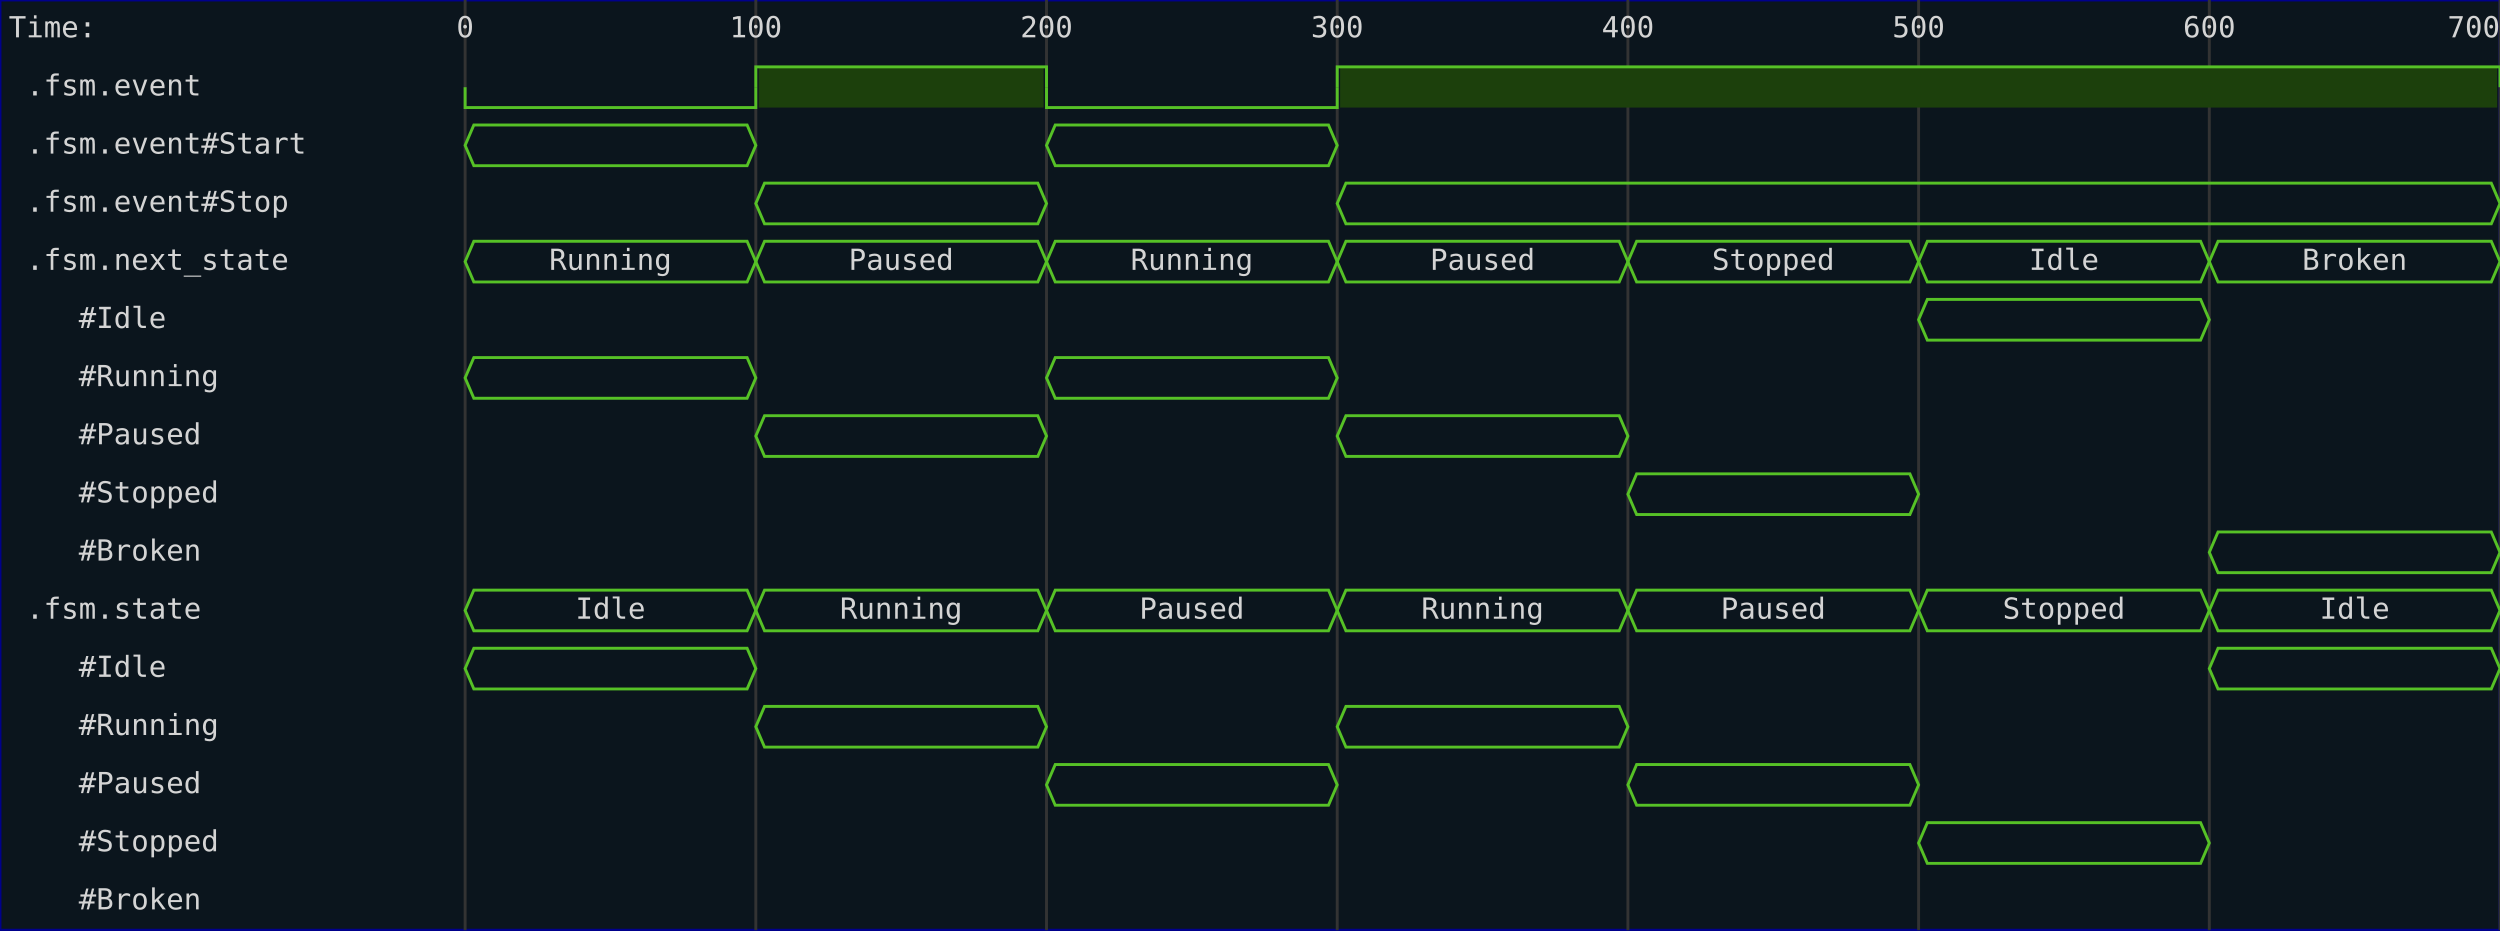
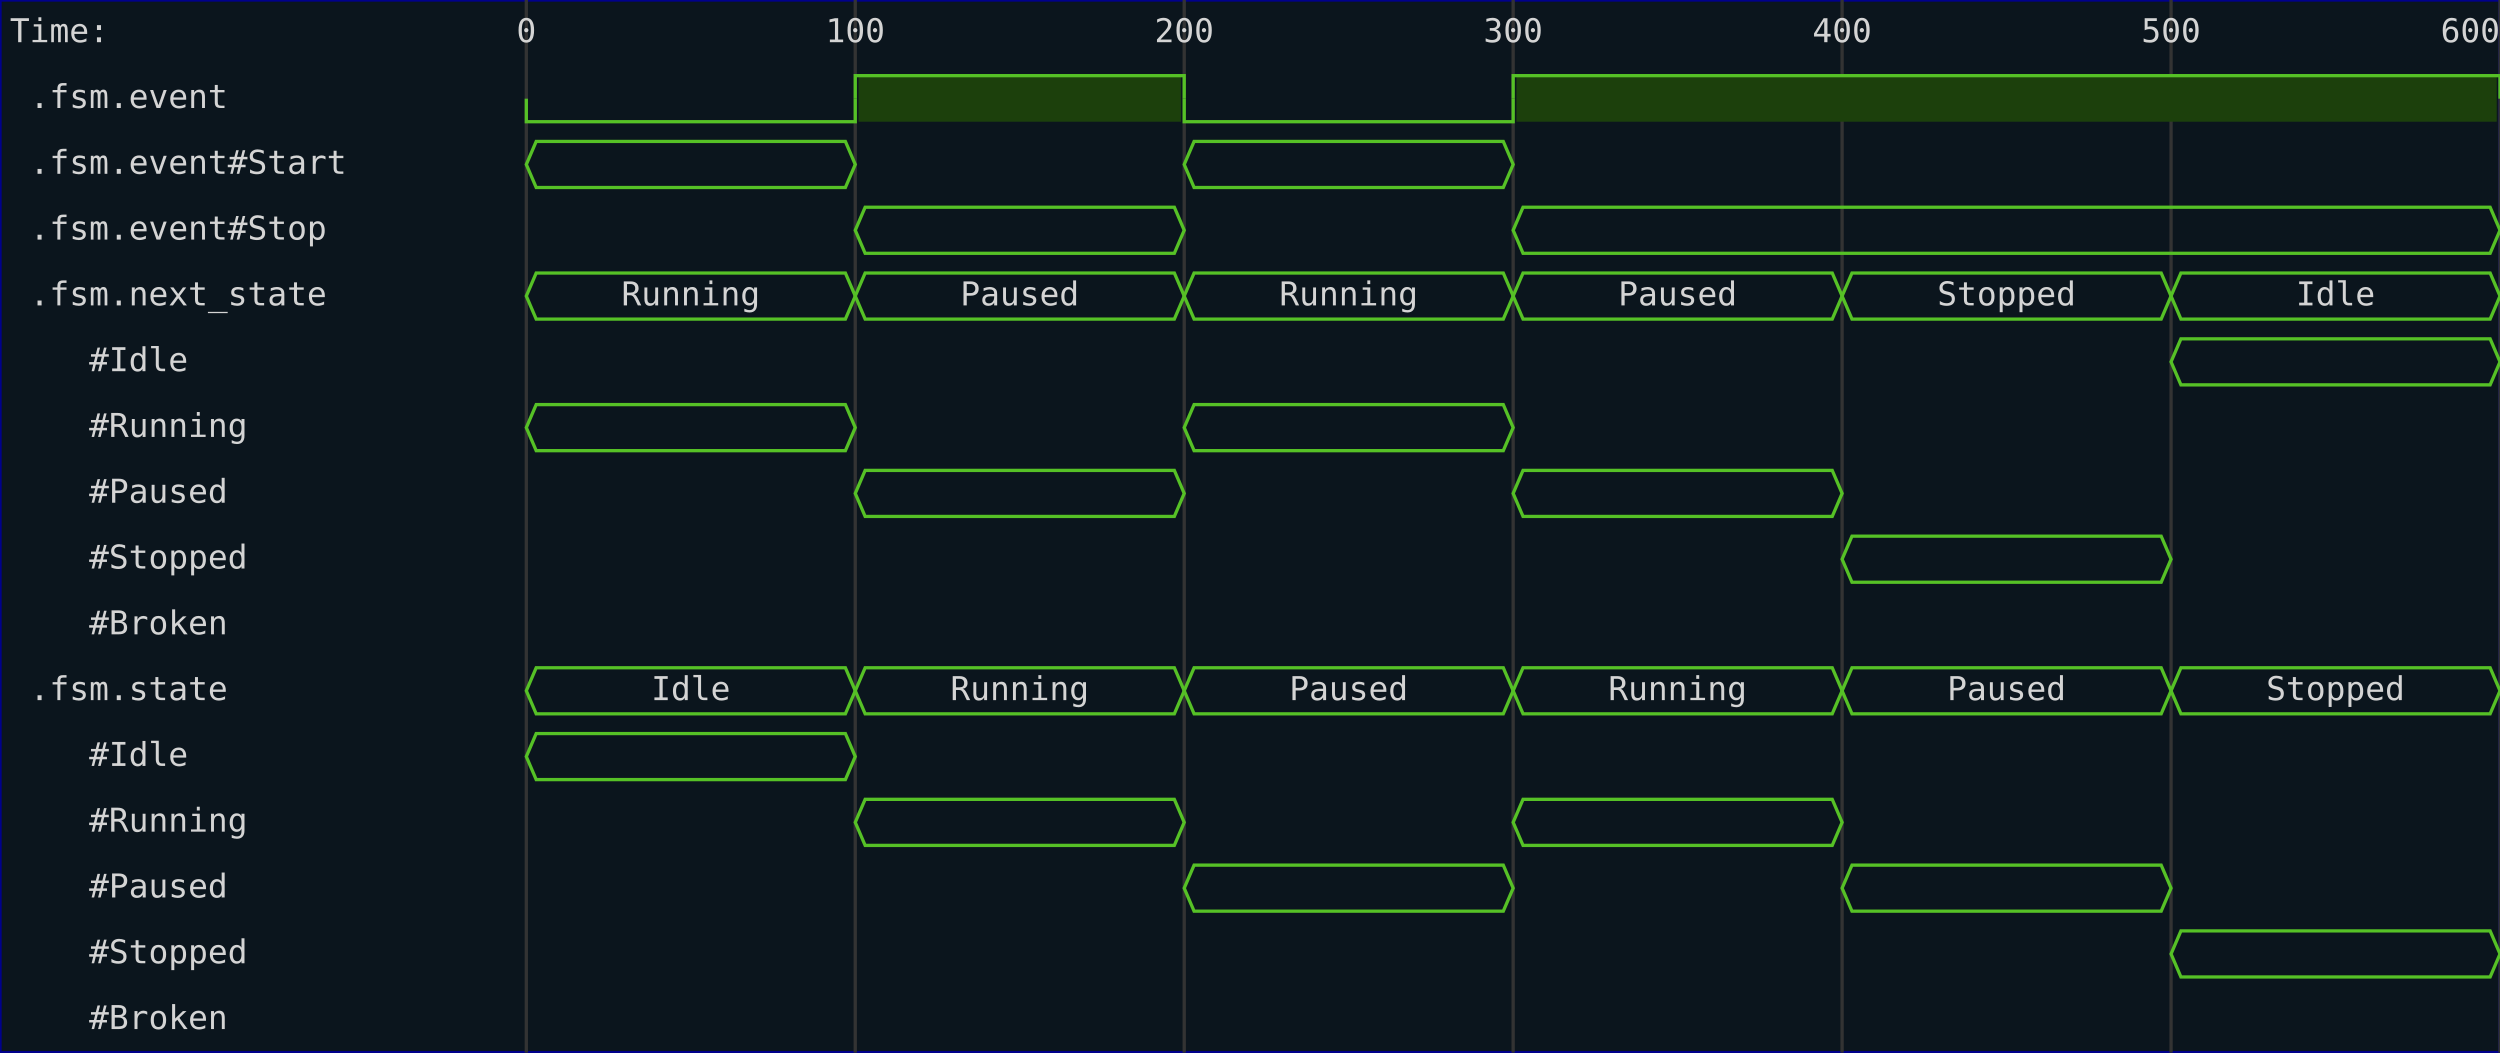
- <svg xmlns="http://www.w3.org/2000/svg" viewBox="0 0 860 320">
+ <svg xmlns="http://www.w3.org/2000/svg" viewBox="0 0 760 320">
  <defs>
    <clipPath id="clip">
-       <rect height="320" width="860" x="0" y="0" />
+       <rect height="320" width="760" x="0" y="0" />
    </clipPath>
  </defs>
-   <rect fill="#0B151D" height="320" stroke="darkblue" width="860" x="0" y="0" />
+   <rect fill="#0B151D" height="320" stroke="darkblue" width="760" x="0" y="0" />
  <line stroke="#333333" stroke-width="1" x1="160" x2="160" y1="0" y2="320" />
  <text clip-path="url(#clip)" dominant-baseline="middle" fill="#D4D4D4" font-family="monospace" font-size="10px" text-anchor="middle" x="160" y="10">
0
</text>
  <line stroke="#333333" stroke-width="1" x1="260" x2="260" y1="0" y2="320" />
  <text clip-path="url(#clip)" dominant-baseline="middle" fill="#D4D4D4" font-family="monospace" font-size="10px" text-anchor="middle" x="260" y="10">
100
</text>
  <line stroke="#333333" stroke-width="1" x1="360" x2="360" y1="0" y2="320" />
  <text clip-path="url(#clip)" dominant-baseline="middle" fill="#D4D4D4" font-family="monospace" font-size="10px" text-anchor="middle" x="360" y="10">
200
</text>
  <line stroke="#333333" stroke-width="1" x1="460" x2="460" y1="0" y2="320" />
  <text clip-path="url(#clip)" dominant-baseline="middle" fill="#D4D4D4" font-family="monospace" font-size="10px" text-anchor="middle" x="460" y="10">
300
</text>
  <line stroke="#333333" stroke-width="1" x1="560" x2="560" y1="0" y2="320" />
  <text clip-path="url(#clip)" dominant-baseline="middle" fill="#D4D4D4" font-family="monospace" font-size="10px" text-anchor="middle" x="560" y="10">
400
</text>
  <line stroke="#333333" stroke-width="1" x1="660" x2="660" y1="0" y2="320" />
  <text clip-path="url(#clip)" dominant-baseline="middle" fill="#D4D4D4" font-family="monospace" font-size="10px" text-anchor="middle" x="660" y="10">
500
</text>
  <line stroke="#333333" stroke-width="1" x1="760" x2="760" y1="0" y2="320" />
-   <text clip-path="url(#clip)" dominant-baseline="middle" fill="#D4D4D4" font-family="monospace" font-size="10px" text-anchor="middle" x="760" y="10">
+   <text clip-path="url(#clip)" dominant-baseline="middle" fill="#D4D4D4" font-family="monospace" font-size="10px" text-anchor="end" x="760" y="10">
600
- </text>
-   <line stroke="#333333" stroke-width="1" x1="860" x2="860" y1="0" y2="320" />
-   <text clip-path="url(#clip)" dominant-baseline="middle" fill="#D4D4D4" font-family="monospace" font-size="10px" text-anchor="end" x="860" y="10">
- 700
</text>
  <text dominant-baseline="middle" fill="#D4D4D4" font-family="monospace" font-size="10px" text-anchor="start" x="3" y="10">
Time:
</text>
  <text dominant-baseline="middle" fill="#D4D4D4" font-family="monospace" font-size="10px" text-anchor="start" x="3" xml:space="preserve" y="30">
.fsm.event
</text>
  <path d="M 160 30 L 160 37 L 260 37 L 260 30" fill="none" stroke="#56C126" stroke-width="1" />
  <rect fill="#1C400C" height="14" stroke="none" width="98" x="261" y="23" />
  <path d="M 260 30 L 260 23 L 360 23 L 360 30" fill="none" stroke="#56C126" stroke-width="1" />
  <path d="M 360 30 L 360 37 L 460 37 L 460 30" fill="none" stroke="#56C126" stroke-width="1" />
-   <rect fill="#1C400C" height="14" stroke="none" width="398" x="461" y="23" />
-   <path d="M 460 30 L 460 23 L 860 23 L 860 30" fill="none" stroke="#56C126" stroke-width="1" />
+   <rect fill="#1C400C" height="14" stroke="none" width="298" x="461" y="23" />
+   <path d="M 460 30 L 460 23 L 760 23 L 760 30" fill="none" stroke="#56C126" stroke-width="1" />
  <text dominant-baseline="middle" fill="#D4D4D4" font-family="monospace" font-size="10px" text-anchor="start" x="3" xml:space="preserve" y="50">
.fsm.event#Start
</text>
  <path d="M 160 50 L 163 43 L 257 43 L 260 50 L 257 57 L 163 57 Z" fill="none" stroke="#56C126" stroke-width="1" />
  <text dominant-baseline="middle" fill="#D4D4D4" font-family="monospace" font-size="10px" text-anchor="middle" x="210" xml:space="preserve" y="50">

</text>
  <path d="M 360 50 L 363 43 L 457 43 L 460 50 L 457 57 L 363 57 Z" fill="none" stroke="#56C126" stroke-width="1" />
  <text dominant-baseline="middle" fill="#D4D4D4" font-family="monospace" font-size="10px" text-anchor="middle" x="410" xml:space="preserve" y="50">

</text>
  <text dominant-baseline="middle" fill="#D4D4D4" font-family="monospace" font-size="10px" text-anchor="start" x="3" xml:space="preserve" y="70">
.fsm.event#Stop
</text>
  <path d="M 260 70 L 263 63 L 357 63 L 360 70 L 357 77 L 263 77 Z" fill="none" stroke="#56C126" stroke-width="1" />
  <text dominant-baseline="middle" fill="#D4D4D4" font-family="monospace" font-size="10px" text-anchor="middle" x="310" xml:space="preserve" y="70">

</text>
-   <path d="M 460 70 L 463 63 L 857 63 L 860 70 L 857 77 L 463 77 Z" fill="none" stroke="#56C126" stroke-width="1" />
-   <text dominant-baseline="middle" fill="#D4D4D4" font-family="monospace" font-size="10px" text-anchor="middle" x="660" xml:space="preserve" y="70">
+   <path d="M 460 70 L 463 63 L 757 63 L 760 70 L 757 77 L 463 77 Z" fill="none" stroke="#56C126" stroke-width="1" />
+   <text dominant-baseline="middle" fill="#D4D4D4" font-family="monospace" font-size="10px" text-anchor="middle" x="610" xml:space="preserve" y="70">

</text>
  <text dominant-baseline="middle" fill="#D4D4D4" font-family="monospace" font-size="10px" text-anchor="start" x="3" xml:space="preserve" y="90">
.fsm.next_state
</text>
  <path d="M 160 90 L 163 83 L 257 83 L 260 90 L 257 97 L 163 97 Z" fill="none" stroke="#56C126" stroke-width="1" />
  <text dominant-baseline="middle" fill="#D4D4D4" font-family="monospace" font-size="10px" text-anchor="middle" x="210" xml:space="preserve" y="90">
Running
</text>
  <path d="M 260 90 L 263 83 L 357 83 L 360 90 L 357 97 L 263 97 Z" fill="none" stroke="#56C126" stroke-width="1" />
  <text dominant-baseline="middle" fill="#D4D4D4" font-family="monospace" font-size="10px" text-anchor="middle" x="310" xml:space="preserve" y="90">
Paused
</text>
  <path d="M 360 90 L 363 83 L 457 83 L 460 90 L 457 97 L 363 97 Z" fill="none" stroke="#56C126" stroke-width="1" />
  <text dominant-baseline="middle" fill="#D4D4D4" font-family="monospace" font-size="10px" text-anchor="middle" x="410" xml:space="preserve" y="90">
Running
</text>
  <path d="M 460 90 L 463 83 L 557 83 L 560 90 L 557 97 L 463 97 Z" fill="none" stroke="#56C126" stroke-width="1" />
  <text dominant-baseline="middle" fill="#D4D4D4" font-family="monospace" font-size="10px" text-anchor="middle" x="510" xml:space="preserve" y="90">
Paused
</text>
  <path d="M 560 90 L 563 83 L 657 83 L 660 90 L 657 97 L 563 97 Z" fill="none" stroke="#56C126" stroke-width="1" />
  <text dominant-baseline="middle" fill="#D4D4D4" font-family="monospace" font-size="10px" text-anchor="middle" x="610" xml:space="preserve" y="90">
Stopped
</text>
  <path d="M 660 90 L 663 83 L 757 83 L 760 90 L 757 97 L 663 97 Z" fill="none" stroke="#56C126" stroke-width="1" />
  <text dominant-baseline="middle" fill="#D4D4D4" font-family="monospace" font-size="10px" text-anchor="middle" x="710" xml:space="preserve" y="90">
Idle
</text>
-   <path d="M 760 90 L 763 83 L 857 83 L 860 90 L 857 97 L 763 97 Z" fill="none" stroke="#56C126" stroke-width="1" />
-   <text dominant-baseline="middle" fill="#D4D4D4" font-family="monospace" font-size="10px" text-anchor="middle" x="810" xml:space="preserve" y="90">
- Broken
- </text>
  <text dominant-baseline="middle" fill="#D4D4D4" font-family="monospace" font-size="10px" text-anchor="start" x="3" xml:space="preserve" y="110">
   #Idle
</text>
  <path d="M 660 110 L 663 103 L 757 103 L 760 110 L 757 117 L 663 117 Z" fill="none" stroke="#56C126" stroke-width="1" />
  <text dominant-baseline="middle" fill="#D4D4D4" font-family="monospace" font-size="10px" text-anchor="middle" x="710" xml:space="preserve" y="110">

</text>
  <text dominant-baseline="middle" fill="#D4D4D4" font-family="monospace" font-size="10px" text-anchor="start" x="3" xml:space="preserve" y="130">
   #Running
</text>
  <path d="M 160 130 L 163 123 L 257 123 L 260 130 L 257 137 L 163 137 Z" fill="none" stroke="#56C126" stroke-width="1" />
  <text dominant-baseline="middle" fill="#D4D4D4" font-family="monospace" font-size="10px" text-anchor="middle" x="210" xml:space="preserve" y="130">

</text>
  <path d="M 360 130 L 363 123 L 457 123 L 460 130 L 457 137 L 363 137 Z" fill="none" stroke="#56C126" stroke-width="1" />
  <text dominant-baseline="middle" fill="#D4D4D4" font-family="monospace" font-size="10px" text-anchor="middle" x="410" xml:space="preserve" y="130">

</text>
  <text dominant-baseline="middle" fill="#D4D4D4" font-family="monospace" font-size="10px" text-anchor="start" x="3" xml:space="preserve" y="150">
   #Paused
</text>
  <path d="M 260 150 L 263 143 L 357 143 L 360 150 L 357 157 L 263 157 Z" fill="none" stroke="#56C126" stroke-width="1" />
  <text dominant-baseline="middle" fill="#D4D4D4" font-family="monospace" font-size="10px" text-anchor="middle" x="310" xml:space="preserve" y="150">

</text>
  <path d="M 460 150 L 463 143 L 557 143 L 560 150 L 557 157 L 463 157 Z" fill="none" stroke="#56C126" stroke-width="1" />
  <text dominant-baseline="middle" fill="#D4D4D4" font-family="monospace" font-size="10px" text-anchor="middle" x="510" xml:space="preserve" y="150">

</text>
  <text dominant-baseline="middle" fill="#D4D4D4" font-family="monospace" font-size="10px" text-anchor="start" x="3" xml:space="preserve" y="170">
   #Stopped
</text>
  <path d="M 560 170 L 563 163 L 657 163 L 660 170 L 657 177 L 563 177 Z" fill="none" stroke="#56C126" stroke-width="1" />
  <text dominant-baseline="middle" fill="#D4D4D4" font-family="monospace" font-size="10px" text-anchor="middle" x="610" xml:space="preserve" y="170">

</text>
  <text dominant-baseline="middle" fill="#D4D4D4" font-family="monospace" font-size="10px" text-anchor="start" x="3" xml:space="preserve" y="190">
   #Broken
- </text>
-   <path d="M 760 190 L 763 183 L 857 183 L 860 190 L 857 197 L 763 197 Z" fill="none" stroke="#56C126" stroke-width="1" />
-   <text dominant-baseline="middle" fill="#D4D4D4" font-family="monospace" font-size="10px" text-anchor="middle" x="810" xml:space="preserve" y="190">
- 
</text>
  <text dominant-baseline="middle" fill="#D4D4D4" font-family="monospace" font-size="10px" text-anchor="start" x="3" xml:space="preserve" y="210">
.fsm.state
</text>
  <path d="M 160 210 L 163 203 L 257 203 L 260 210 L 257 217 L 163 217 Z" fill="none" stroke="#56C126" stroke-width="1" />
  <text dominant-baseline="middle" fill="#D4D4D4" font-family="monospace" font-size="10px" text-anchor="middle" x="210" xml:space="preserve" y="210">
Idle
</text>
  <path d="M 260 210 L 263 203 L 357 203 L 360 210 L 357 217 L 263 217 Z" fill="none" stroke="#56C126" stroke-width="1" />
  <text dominant-baseline="middle" fill="#D4D4D4" font-family="monospace" font-size="10px" text-anchor="middle" x="310" xml:space="preserve" y="210">
Running
</text>
  <path d="M 360 210 L 363 203 L 457 203 L 460 210 L 457 217 L 363 217 Z" fill="none" stroke="#56C126" stroke-width="1" />
  <text dominant-baseline="middle" fill="#D4D4D4" font-family="monospace" font-size="10px" text-anchor="middle" x="410" xml:space="preserve" y="210">
Paused
</text>
  <path d="M 460 210 L 463 203 L 557 203 L 560 210 L 557 217 L 463 217 Z" fill="none" stroke="#56C126" stroke-width="1" />
  <text dominant-baseline="middle" fill="#D4D4D4" font-family="monospace" font-size="10px" text-anchor="middle" x="510" xml:space="preserve" y="210">
Running
</text>
  <path d="M 560 210 L 563 203 L 657 203 L 660 210 L 657 217 L 563 217 Z" fill="none" stroke="#56C126" stroke-width="1" />
  <text dominant-baseline="middle" fill="#D4D4D4" font-family="monospace" font-size="10px" text-anchor="middle" x="610" xml:space="preserve" y="210">
Paused
</text>
  <path d="M 660 210 L 663 203 L 757 203 L 760 210 L 757 217 L 663 217 Z" fill="none" stroke="#56C126" stroke-width="1" />
  <text dominant-baseline="middle" fill="#D4D4D4" font-family="monospace" font-size="10px" text-anchor="middle" x="710" xml:space="preserve" y="210">
Stopped
</text>
-   <path d="M 760 210 L 763 203 L 857 203 L 860 210 L 857 217 L 763 217 Z" fill="none" stroke="#56C126" stroke-width="1" />
-   <text dominant-baseline="middle" fill="#D4D4D4" font-family="monospace" font-size="10px" text-anchor="middle" x="810" xml:space="preserve" y="210">
- Idle
- </text>
  <text dominant-baseline="middle" fill="#D4D4D4" font-family="monospace" font-size="10px" text-anchor="start" x="3" xml:space="preserve" y="230">
   #Idle
</text>
  <path d="M 160 230 L 163 223 L 257 223 L 260 230 L 257 237 L 163 237 Z" fill="none" stroke="#56C126" stroke-width="1" />
  <text dominant-baseline="middle" fill="#D4D4D4" font-family="monospace" font-size="10px" text-anchor="middle" x="210" xml:space="preserve" y="230">

</text>
-   <path d="M 760 230 L 763 223 L 857 223 L 860 230 L 857 237 L 763 237 Z" fill="none" stroke="#56C126" stroke-width="1" />
-   <text dominant-baseline="middle" fill="#D4D4D4" font-family="monospace" font-size="10px" text-anchor="middle" x="810" xml:space="preserve" y="230">
- 
- </text>
  <text dominant-baseline="middle" fill="#D4D4D4" font-family="monospace" font-size="10px" text-anchor="start" x="3" xml:space="preserve" y="250">
   #Running
</text>
  <path d="M 260 250 L 263 243 L 357 243 L 360 250 L 357 257 L 263 257 Z" fill="none" stroke="#56C126" stroke-width="1" />
  <text dominant-baseline="middle" fill="#D4D4D4" font-family="monospace" font-size="10px" text-anchor="middle" x="310" xml:space="preserve" y="250">

</text>
  <path d="M 460 250 L 463 243 L 557 243 L 560 250 L 557 257 L 463 257 Z" fill="none" stroke="#56C126" stroke-width="1" />
  <text dominant-baseline="middle" fill="#D4D4D4" font-family="monospace" font-size="10px" text-anchor="middle" x="510" xml:space="preserve" y="250">

</text>
  <text dominant-baseline="middle" fill="#D4D4D4" font-family="monospace" font-size="10px" text-anchor="start" x="3" xml:space="preserve" y="270">
   #Paused
</text>
  <path d="M 360 270 L 363 263 L 457 263 L 460 270 L 457 277 L 363 277 Z" fill="none" stroke="#56C126" stroke-width="1" />
  <text dominant-baseline="middle" fill="#D4D4D4" font-family="monospace" font-size="10px" text-anchor="middle" x="410" xml:space="preserve" y="270">

</text>
  <path d="M 560 270 L 563 263 L 657 263 L 660 270 L 657 277 L 563 277 Z" fill="none" stroke="#56C126" stroke-width="1" />
  <text dominant-baseline="middle" fill="#D4D4D4" font-family="monospace" font-size="10px" text-anchor="middle" x="610" xml:space="preserve" y="270">

</text>
  <text dominant-baseline="middle" fill="#D4D4D4" font-family="monospace" font-size="10px" text-anchor="start" x="3" xml:space="preserve" y="290">
   #Stopped
</text>
  <path d="M 660 290 L 663 283 L 757 283 L 760 290 L 757 297 L 663 297 Z" fill="none" stroke="#56C126" stroke-width="1" />
  <text dominant-baseline="middle" fill="#D4D4D4" font-family="monospace" font-size="10px" text-anchor="middle" x="710" xml:space="preserve" y="290">

</text>
  <text dominant-baseline="middle" fill="#D4D4D4" font-family="monospace" font-size="10px" text-anchor="start" x="3" xml:space="preserve" y="310">
   #Broken
</text>
</svg>
